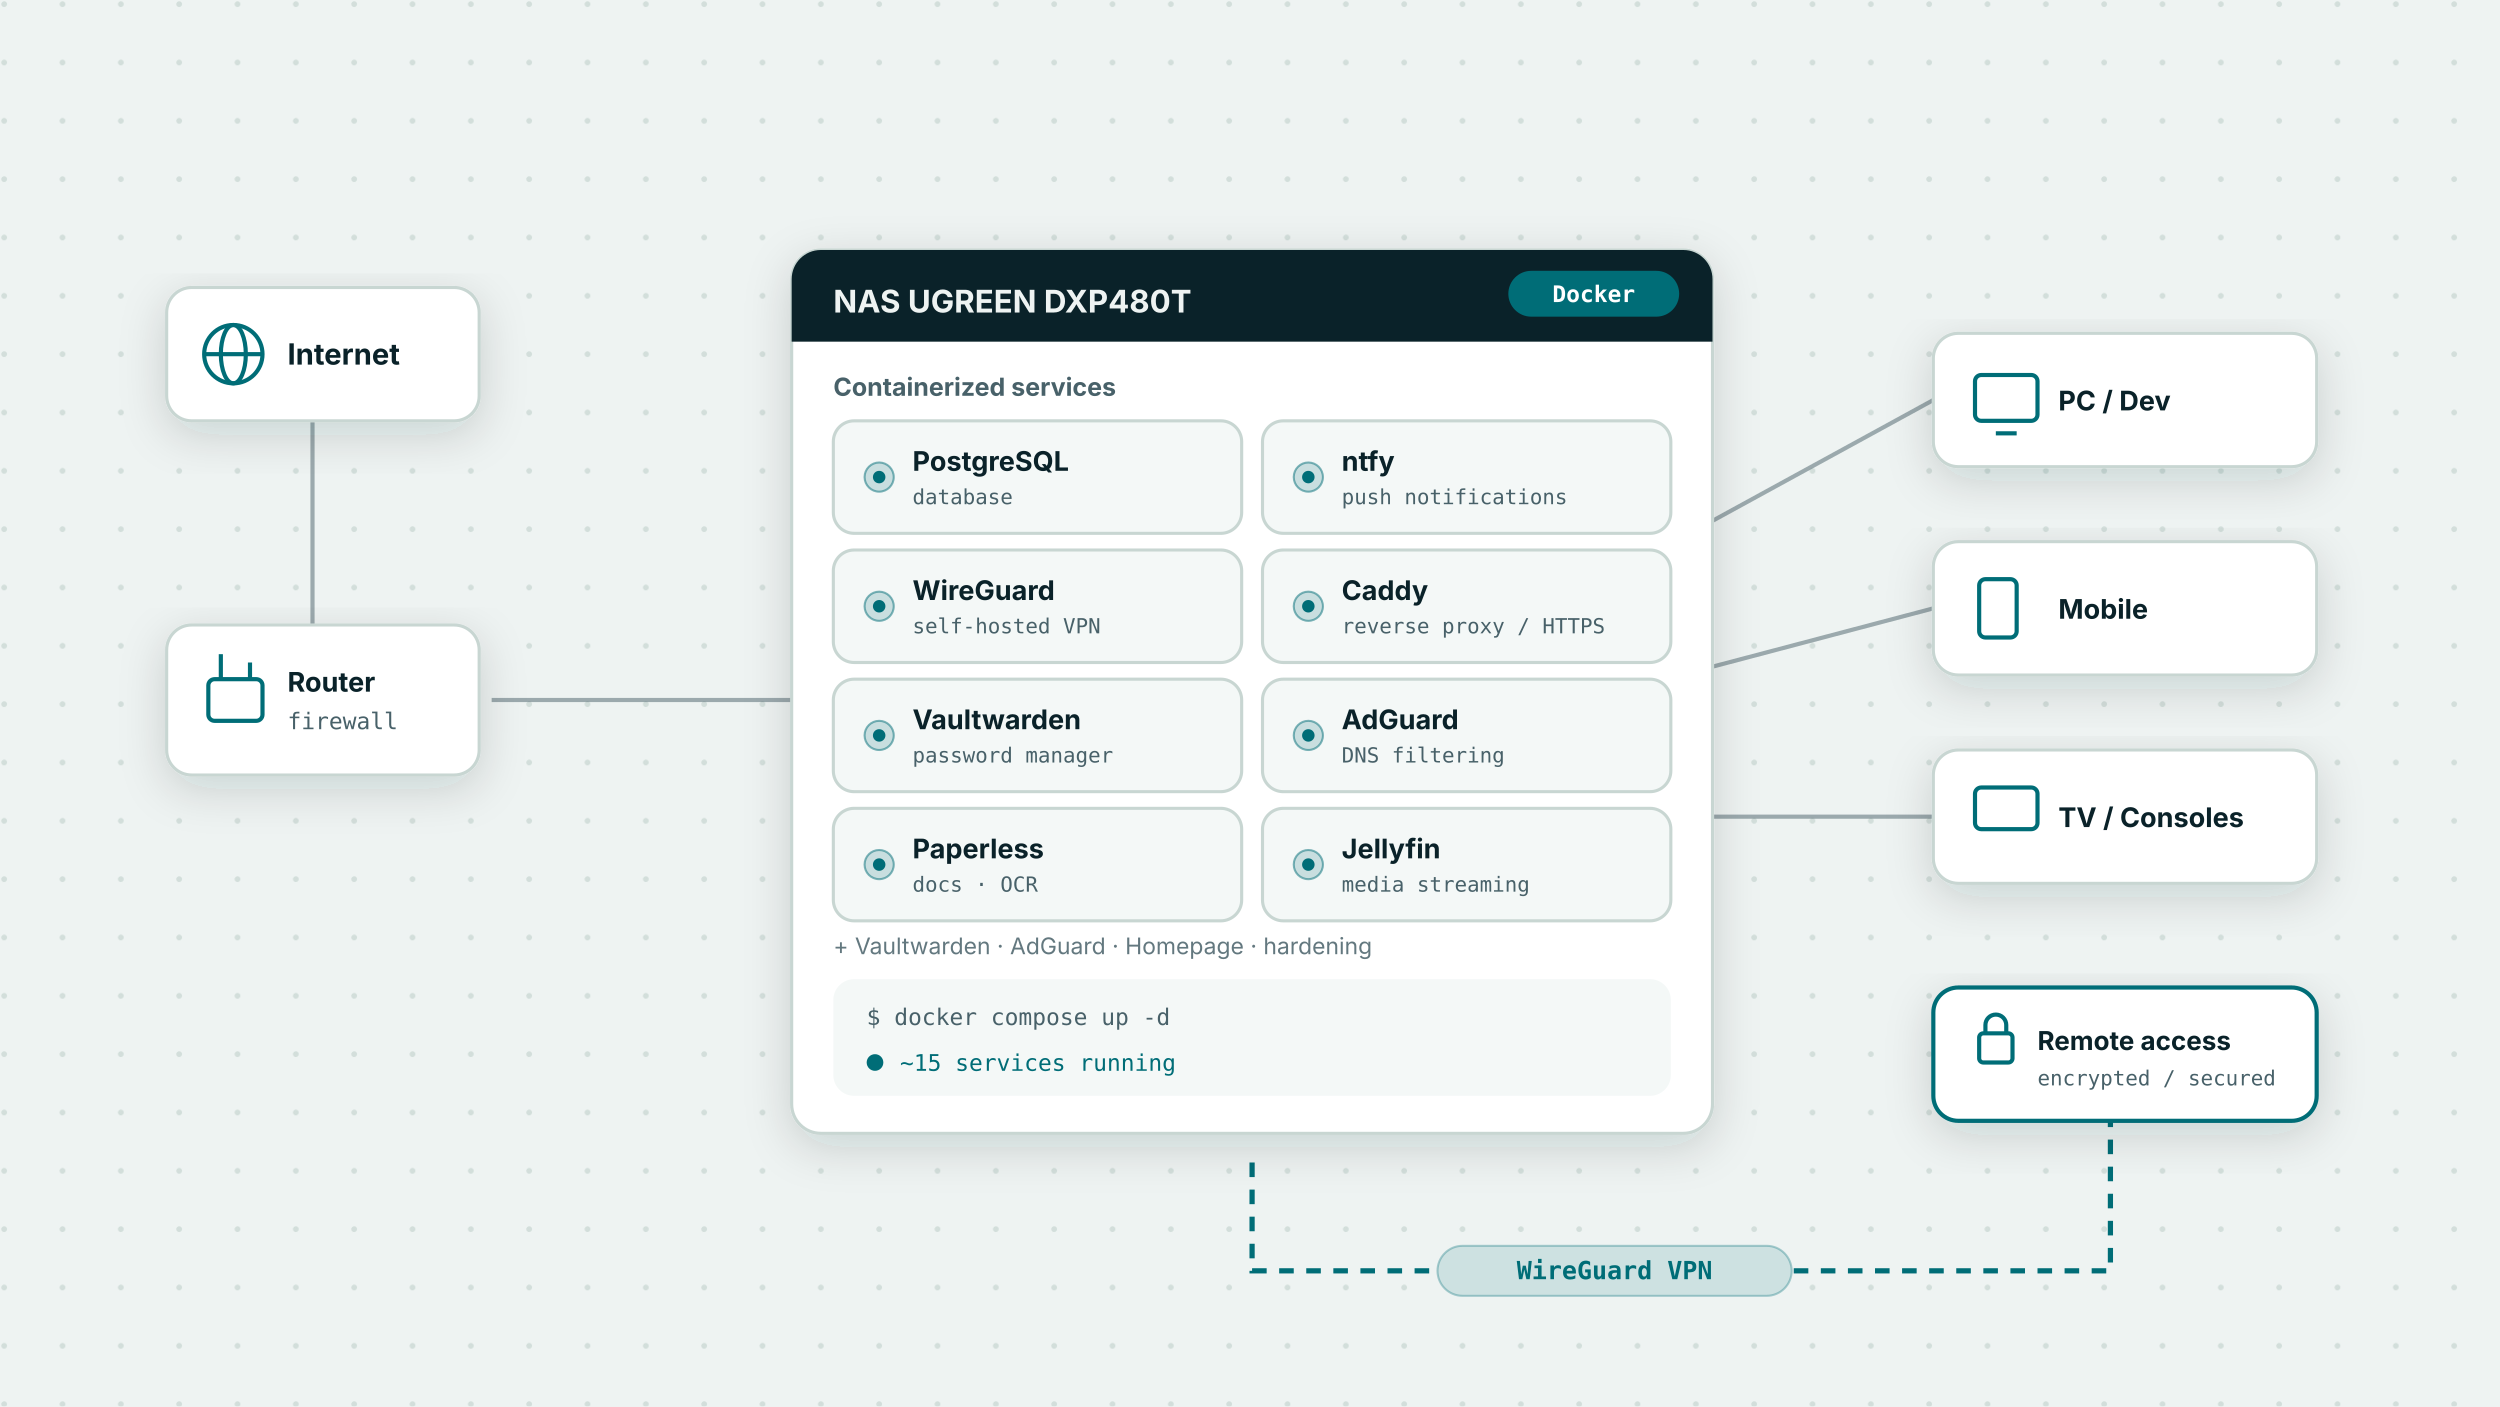
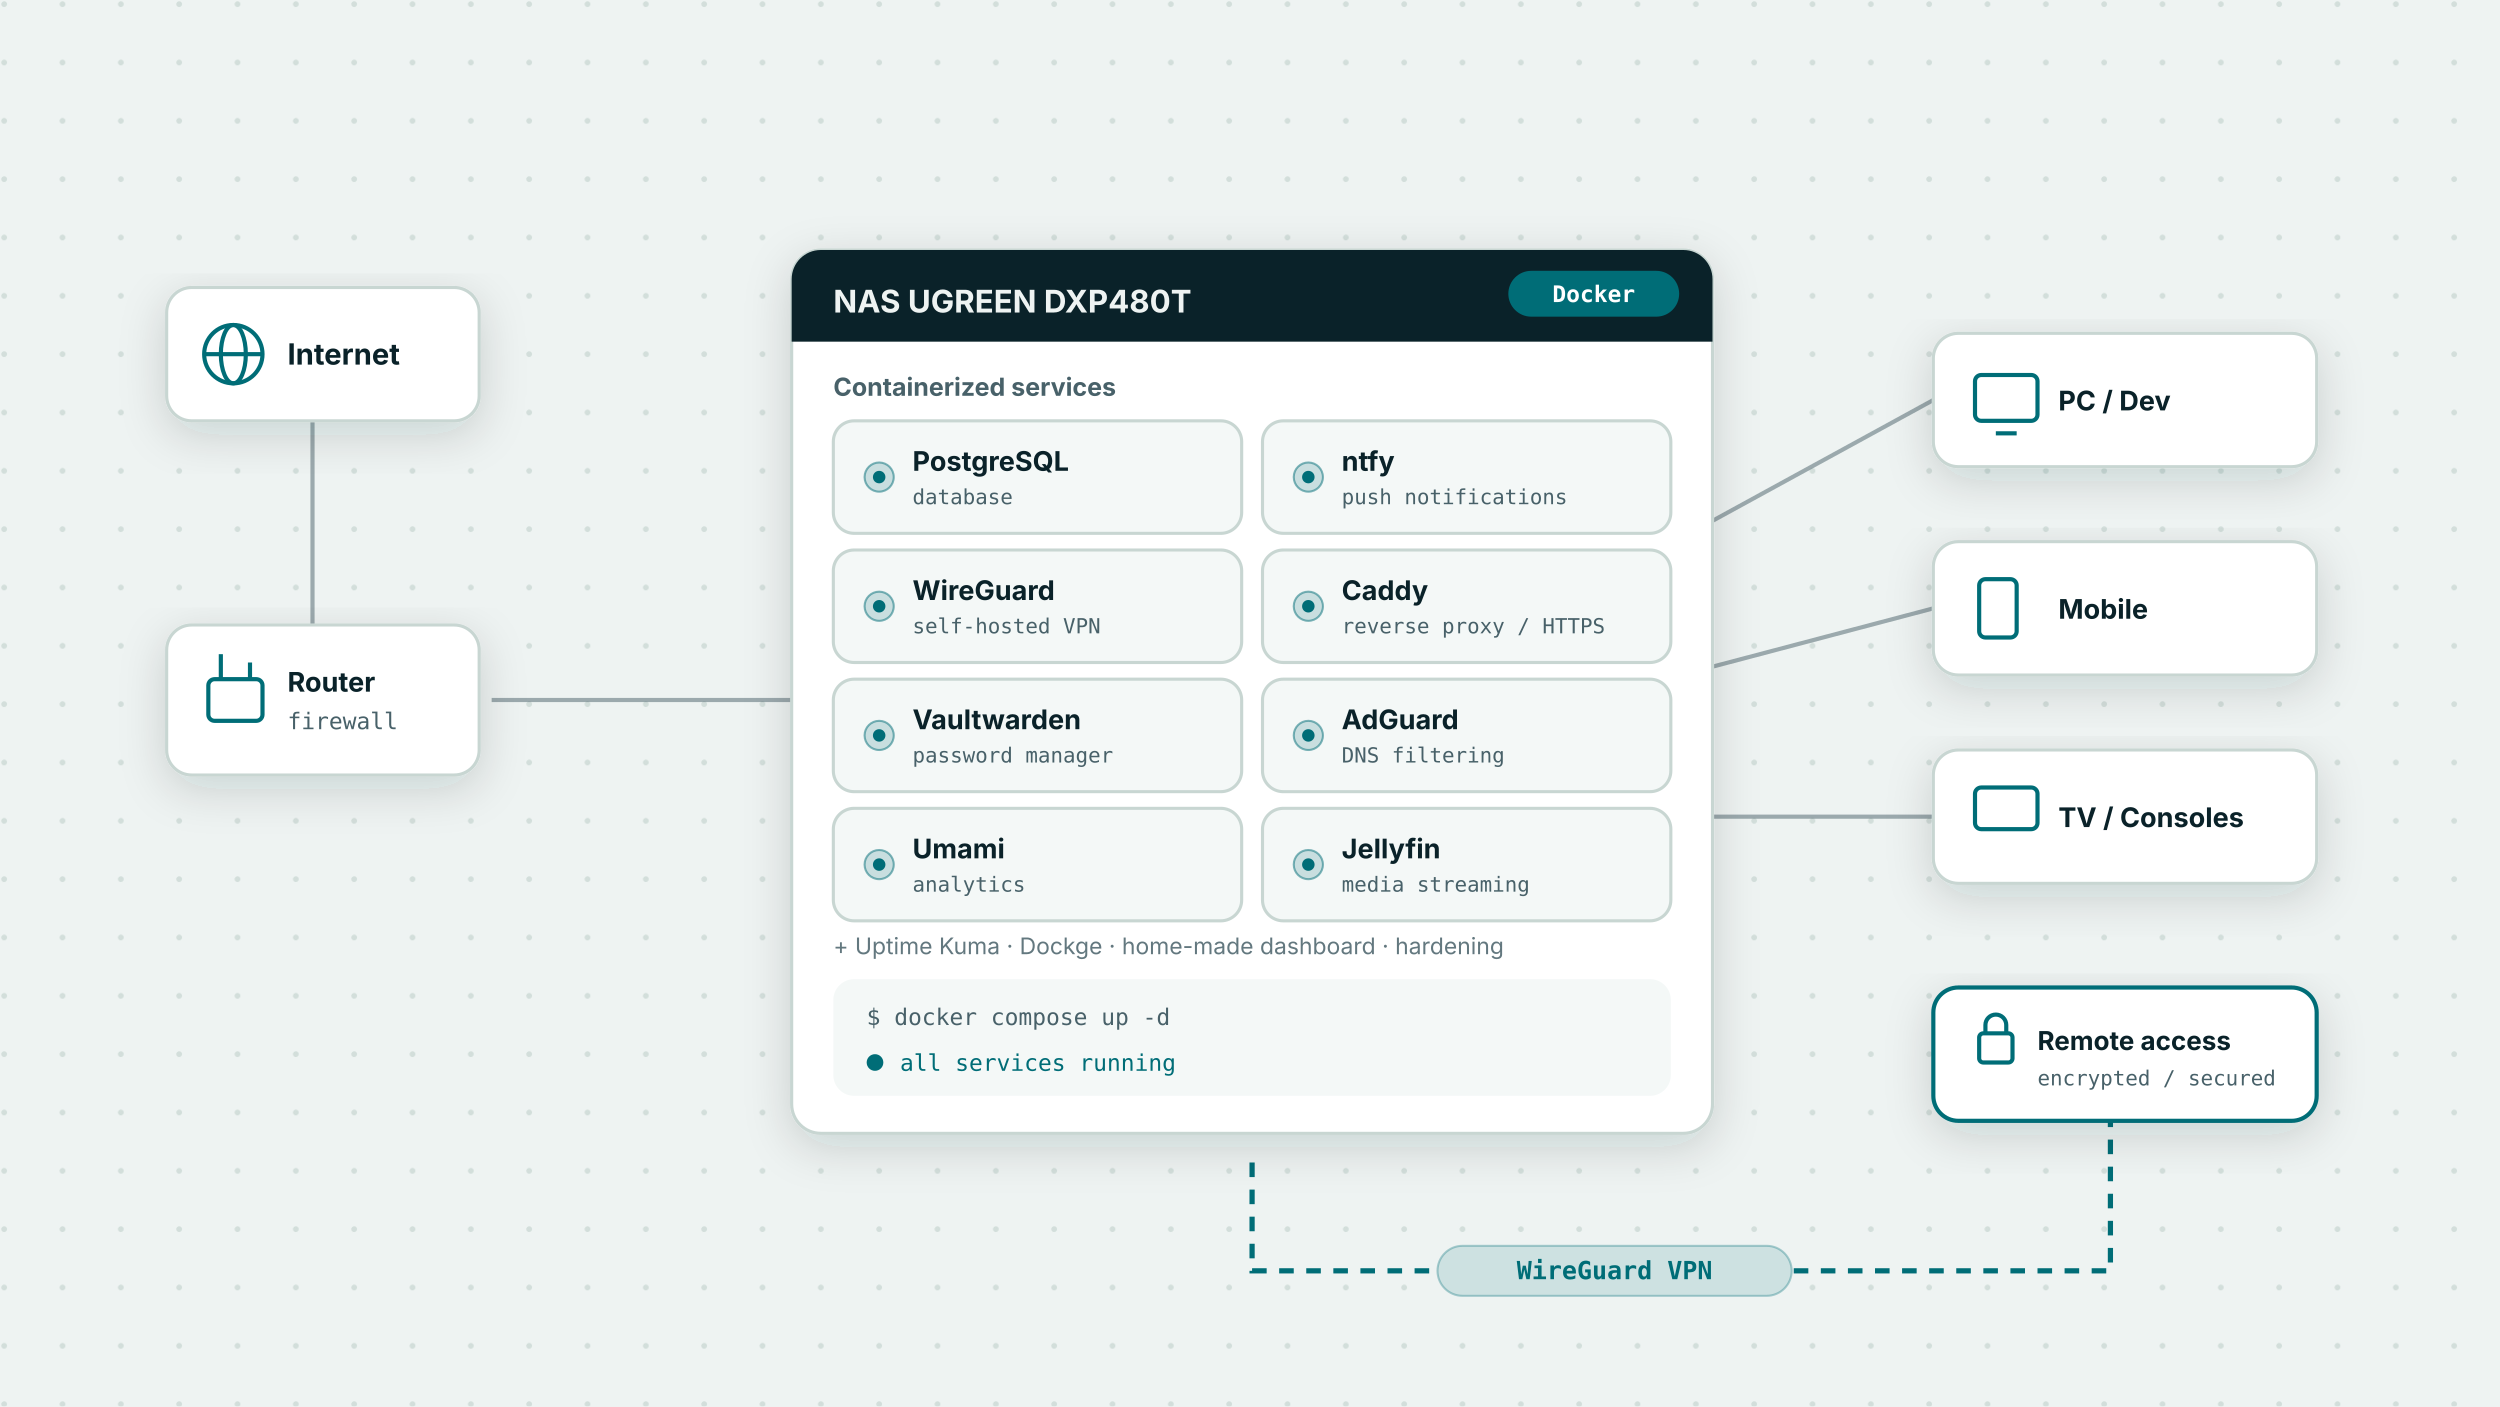
<svg xmlns="http://www.w3.org/2000/svg" width="1200" height="675" viewBox="0 0 1200 675" font-family="'Inter', system-ui, -apple-system, 'Segoe UI', Arial, sans-serif">
  <defs>
    <pattern id="homelab-light-en-dots" width="28" height="28" patternUnits="userSpaceOnUse">
      <circle cx="2" cy="2" r="1.4" fill="#c8d6d2" fill-opacity="0.7" />
    </pattern>
    <filter id="homelab-light-en-sh" x="-20%" y="-20%" width="140%" height="160%">
      <feDropShadow dx="0" dy="6" stdDeviation="11" flood-color="#0a2229" flood-opacity="0.16" />
    </filter>
  </defs>
  <rect width="1200" height="675" fill="#eef3f2" />
  <rect width="1200" height="675" fill="url(#homelab-light-en-dots)" />
  <g stroke="#486169" stroke-opacity="0.5" stroke-width="2" fill="none">
    <path d="M150 196 L150 300" />
    <path d="M236 336 L380 336" />
    <path d="M822 250 L928 192" />
    <path d="M822 320 L928 292" />
    <path d="M822 392 L928 392" />
  </g>
  <path d="M601 558 L601 610 L1013 610 L1013 538" stroke="#006d77" stroke-width="2.5" stroke-dasharray="7 6" fill="none" />
  <rect x="690" y="598" width="170" height="24" rx="12" fill="#eef3f2" />
  <rect x="690" y="598" width="170" height="24" rx="12" fill="#006d77" fill-opacity="0.14" stroke="#006d77" stroke-opacity="0.32" />
  <text x="775" y="614" font-size="12" fill="#006d77" font-weight="bold" font-family="'JetBrains Mono', ui-monospace, SFMono-Regular, Menlo, Consolas, monospace" text-anchor="middle">WireGuard VPN</text>
  <g filter="url(#homelab-light-en-sh)">
    <rect x="80" y="138" width="150" height="64" rx="12" fill="#ffffff" stroke="#c8d6d2" stroke-width="1.5" />
  </g>
  <g stroke="#006d77" stroke-width="2" fill="none">
    <circle cx="112" cy="170" r="14" />
    <ellipse cx="112" cy="170" rx="6" ry="14" />
    <line x1="98" y1="170" x2="126" y2="170" />
  </g>
  <text x="138" y="175" font-size="14" fill="#0a2229" font-weight="bold" font-family="'Inter', system-ui, -apple-system, 'Segoe UI', Arial, sans-serif">Internet</text>
  <g filter="url(#homelab-light-en-sh)">
    <rect x="80" y="300" width="150" height="72" rx="12" fill="#ffffff" stroke="#c8d6d2" stroke-width="1.5" />
  </g>
  <g stroke="#006d77" stroke-width="2" fill="none">
    <rect x="100" y="326" width="26" height="20" rx="3" />
    <line x1="106" y1="326" x2="106" y2="314" />
    <line x1="120" y1="326" x2="120" y2="318" />
  </g>
  <text x="138" y="332" font-size="13" fill="#0a2229" font-weight="bold" font-family="'Inter', system-ui, -apple-system, 'Segoe UI', Arial, sans-serif">Router</text>
  <text x="138" y="350" font-size="11" fill="#486169" font-weight="normal" font-family="'JetBrains Mono', ui-monospace, SFMono-Regular, Menlo, Consolas, monospace">firewall</text>
  <g filter="url(#homelab-light-en-sh)">
    <rect x="380" y="120" width="442" height="424" rx="14" fill="#ffffff" stroke="#c8d6d2" stroke-width="1.5" />
  </g>
  <path d="M380 134 a14 14 0 0 1 14 -14 h414 a14 14 0 0 1 14 14 v30 h-442 z" fill="#0a2229" />
  <text x="400" y="150" font-size="15" fill="#eef3f2" font-weight="bold" font-family="'Inter', system-ui, -apple-system, 'Segoe UI', Arial, sans-serif">NAS UGREEN DXP480T</text>
  <rect x="724" y="130" width="82" height="22" rx="11" fill="#006d77" />
  <text x="765" y="145" font-size="11" fill="#ffffff" font-weight="bold" font-family="'JetBrains Mono', ui-monospace, SFMono-Regular, Menlo, Consolas, monospace" text-anchor="middle">Docker</text>
  <text x="400" y="190" font-size="12" fill="#486169" font-weight="bold" font-family="'Inter', system-ui, -apple-system, 'Segoe UI', Arial, sans-serif">Containerized services</text>
  <g>
    <rect x="400" y="202" width="196" height="54" rx="10" fill="#f4f8f7" stroke="#c8d6d2" stroke-width="1.5" />
  </g>
  <circle cx="422" cy="229" r="7" fill="#006d77" fill-opacity="0.18" stroke="#006d77" stroke-opacity="0.5" />
  <circle cx="422" cy="229" r="3" fill="#006d77" />
  <text x="438" y="226" font-size="13" fill="#0a2229" font-weight="bold" font-family="'Inter', system-ui, -apple-system, 'Segoe UI', Arial, sans-serif">PostgreSQL</text>
  <text x="438" y="242" font-size="10" fill="#486169" font-weight="normal" font-family="'JetBrains Mono', ui-monospace, SFMono-Regular, Menlo, Consolas, monospace">database</text>
  <g>
    <rect x="606" y="202" width="196" height="54" rx="10" fill="#f4f8f7" stroke="#c8d6d2" stroke-width="1.5" />
  </g>
  <circle cx="628" cy="229" r="7" fill="#006d77" fill-opacity="0.18" stroke="#006d77" stroke-opacity="0.5" />
  <circle cx="628" cy="229" r="3" fill="#006d77" />
  <text x="644" y="226" font-size="13" fill="#0a2229" font-weight="bold" font-family="'Inter', system-ui, -apple-system, 'Segoe UI', Arial, sans-serif">ntfy</text>
  <text x="644" y="242" font-size="10" fill="#486169" font-weight="normal" font-family="'JetBrains Mono', ui-monospace, SFMono-Regular, Menlo, Consolas, monospace">push notifications</text>
  <g>
    <rect x="400" y="264" width="196" height="54" rx="10" fill="#f4f8f7" stroke="#c8d6d2" stroke-width="1.5" />
  </g>
  <circle cx="422" cy="291" r="7" fill="#006d77" fill-opacity="0.18" stroke="#006d77" stroke-opacity="0.5" />
  <circle cx="422" cy="291" r="3" fill="#006d77" />
  <text x="438" y="288" font-size="13" fill="#0a2229" font-weight="bold" font-family="'Inter', system-ui, -apple-system, 'Segoe UI', Arial, sans-serif">WireGuard</text>
  <text x="438" y="304" font-size="10" fill="#486169" font-weight="normal" font-family="'JetBrains Mono', ui-monospace, SFMono-Regular, Menlo, Consolas, monospace">self-hosted VPN</text>
  <g>
    <rect x="606" y="264" width="196" height="54" rx="10" fill="#f4f8f7" stroke="#c8d6d2" stroke-width="1.5" />
  </g>
  <circle cx="628" cy="291" r="7" fill="#006d77" fill-opacity="0.18" stroke="#006d77" stroke-opacity="0.5" />
  <circle cx="628" cy="291" r="3" fill="#006d77" />
  <text x="644" y="288" font-size="13" fill="#0a2229" font-weight="bold" font-family="'Inter', system-ui, -apple-system, 'Segoe UI', Arial, sans-serif">Caddy</text>
  <text x="644" y="304" font-size="10" fill="#486169" font-weight="normal" font-family="'JetBrains Mono', ui-monospace, SFMono-Regular, Menlo, Consolas, monospace">reverse proxy / HTTPS</text>
  <g>
    <rect x="400" y="326" width="196" height="54" rx="10" fill="#f4f8f7" stroke="#c8d6d2" stroke-width="1.5" />
  </g>
  <circle cx="422" cy="353" r="7" fill="#006d77" fill-opacity="0.18" stroke="#006d77" stroke-opacity="0.5" />
  <circle cx="422" cy="353" r="3" fill="#006d77" />
  <text x="438" y="350" font-size="13" fill="#0a2229" font-weight="bold" font-family="'Inter', system-ui, -apple-system, 'Segoe UI', Arial, sans-serif">Vaultwarden</text>
  <text x="438" y="366" font-size="10" fill="#486169" font-weight="normal" font-family="'JetBrains Mono', ui-monospace, SFMono-Regular, Menlo, Consolas, monospace">password manager</text>
  <g>
    <rect x="606" y="326" width="196" height="54" rx="10" fill="#f4f8f7" stroke="#c8d6d2" stroke-width="1.5" />
  </g>
  <circle cx="628" cy="353" r="7" fill="#006d77" fill-opacity="0.18" stroke="#006d77" stroke-opacity="0.5" />
  <circle cx="628" cy="353" r="3" fill="#006d77" />
  <text x="644" y="350" font-size="13" fill="#0a2229" font-weight="bold" font-family="'Inter', system-ui, -apple-system, 'Segoe UI', Arial, sans-serif">AdGuard</text>
  <text x="644" y="366" font-size="10" fill="#486169" font-weight="normal" font-family="'JetBrains Mono', ui-monospace, SFMono-Regular, Menlo, Consolas, monospace">DNS filtering</text>
  <g>
    <rect x="400" y="388" width="196" height="54" rx="10" fill="#f4f8f7" stroke="#c8d6d2" stroke-width="1.5" />
  </g>
  <circle cx="422" cy="415" r="7" fill="#006d77" fill-opacity="0.18" stroke="#006d77" stroke-opacity="0.5" />
  <circle cx="422" cy="415" r="3" fill="#006d77" />
-   <text x="438" y="412" font-size="13" fill="#0a2229" font-weight="bold" font-family="'Inter', system-ui, -apple-system, 'Segoe UI', Arial, sans-serif">Paperless</text>
-   <text x="438" y="428" font-size="10" fill="#486169" font-weight="normal" font-family="'JetBrains Mono', ui-monospace, SFMono-Regular, Menlo, Consolas, monospace">docs · OCR</text>
+   <text x="438" y="412" font-size="13" fill="#0a2229" font-weight="bold" font-family="'Inter', system-ui, -apple-system, 'Segoe UI', Arial, sans-serif">Umami</text>
+   <text x="438" y="428" font-size="10" fill="#486169" font-weight="normal" font-family="'JetBrains Mono', ui-monospace, SFMono-Regular, Menlo, Consolas, monospace">analytics</text>
  <g>
    <rect x="606" y="388" width="196" height="54" rx="10" fill="#f4f8f7" stroke="#c8d6d2" stroke-width="1.5" />
  </g>
  <circle cx="628" cy="415" r="7" fill="#006d77" fill-opacity="0.18" stroke="#006d77" stroke-opacity="0.5" />
  <circle cx="628" cy="415" r="3" fill="#006d77" />
  <text x="644" y="412" font-size="13" fill="#0a2229" font-weight="bold" font-family="'Inter', system-ui, -apple-system, 'Segoe UI', Arial, sans-serif">Jellyfin</text>
  <text x="644" y="428" font-size="10" fill="#486169" font-weight="normal" font-family="'JetBrains Mono', ui-monospace, SFMono-Regular, Menlo, Consolas, monospace">media streaming</text>
-   <text x="400" y="458" font-size="11" fill="#486169" fill-opacity="0.85" font-weight="normal" font-family="'Inter', system-ui, -apple-system, 'Segoe UI', Arial, sans-serif">+ Vaultwarden · AdGuard · Homepage · hardening</text>
+   <text x="400" y="458" font-size="11" fill="#486169" fill-opacity="0.85" font-weight="normal" font-family="'Inter', system-ui, -apple-system, 'Segoe UI', Arial, sans-serif">+ Uptime Kuma · Dockge · home-made dashboard · hardening</text>
  <rect x="400" y="470" width="402" height="56" rx="10" fill="#f4f8f7" />
  <text x="416" y="492" font-size="11" fill="#486169" font-weight="normal" font-family="'JetBrains Mono', ui-monospace, SFMono-Regular, Menlo, Consolas, monospace">$ docker compose up -d</text>
  <circle cx="420" cy="510" r="4" fill="#006d77" />
-   <text x="432" y="514" font-size="11" fill="#006d77" font-weight="normal" font-family="'JetBrains Mono', ui-monospace, SFMono-Regular, Menlo, Consolas, monospace">~15 services running</text>
+   <text x="432" y="514" font-size="11" fill="#006d77" font-weight="normal" font-family="'JetBrains Mono', ui-monospace, SFMono-Regular, Menlo, Consolas, monospace">all services running</text>
  <g filter="url(#homelab-light-en-sh)">
    <rect x="928" y="160" width="184" height="64" rx="12" fill="#ffffff" stroke="#c8d6d2" stroke-width="1.5" />
  </g>
  <g stroke="#006d77" stroke-width="2" fill="none">
    <rect x="948" y="180" width="30" height="22" rx="3" />
    <line x1="958" y1="208" x2="968" y2="208" />
  </g>
  <text x="988" y="197" font-size="13" fill="#0a2229" font-weight="bold" font-family="'Inter', system-ui, -apple-system, 'Segoe UI', Arial, sans-serif">PC / Dev</text>
  <g filter="url(#homelab-light-en-sh)">
    <rect x="928" y="260" width="184" height="64" rx="12" fill="#ffffff" stroke="#c8d6d2" stroke-width="1.5" />
  </g>
  <g stroke="#006d77" stroke-width="2" fill="none">
    <rect x="950" y="278" width="18" height="28" rx="3" />
  </g>
  <text x="988" y="297" font-size="13" fill="#0a2229" font-weight="bold" font-family="'Inter', system-ui, -apple-system, 'Segoe UI', Arial, sans-serif">Mobile</text>
  <g filter="url(#homelab-light-en-sh)">
    <rect x="928" y="360" width="184" height="64" rx="12" fill="#ffffff" stroke="#c8d6d2" stroke-width="1.5" />
  </g>
  <g stroke="#006d77" stroke-width="2" fill="none">
    <rect x="948" y="378" width="30" height="20" rx="3" />
  </g>
  <text x="988" y="397" font-size="13" fill="#0a2229" font-weight="bold" font-family="'Inter', system-ui, -apple-system, 'Segoe UI', Arial, sans-serif">TV / Consoles</text>
  <g filter="url(#homelab-light-en-sh)">
    <rect x="928" y="474" width="184" height="64" rx="12" fill="#ffffff" stroke="#006d77" stroke-width="2" />
  </g>
  <g stroke="#006d77" stroke-width="2" fill="none">
    <rect x="950" y="496" width="16" height="14" rx="2" />
    <path d="M953 496 v-4 a5 5 0 0 1 10 0 v4" />
  </g>
  <text x="978" y="504" font-size="12.5" fill="#0a2229" font-weight="bold" font-family="'Inter', system-ui, -apple-system, 'Segoe UI', Arial, sans-serif">Remote access</text>
  <text x="978" y="521" font-size="10" fill="#486169" font-weight="normal" font-family="'JetBrains Mono', ui-monospace, SFMono-Regular, Menlo, Consolas, monospace">encrypted / secured</text>
</svg>
